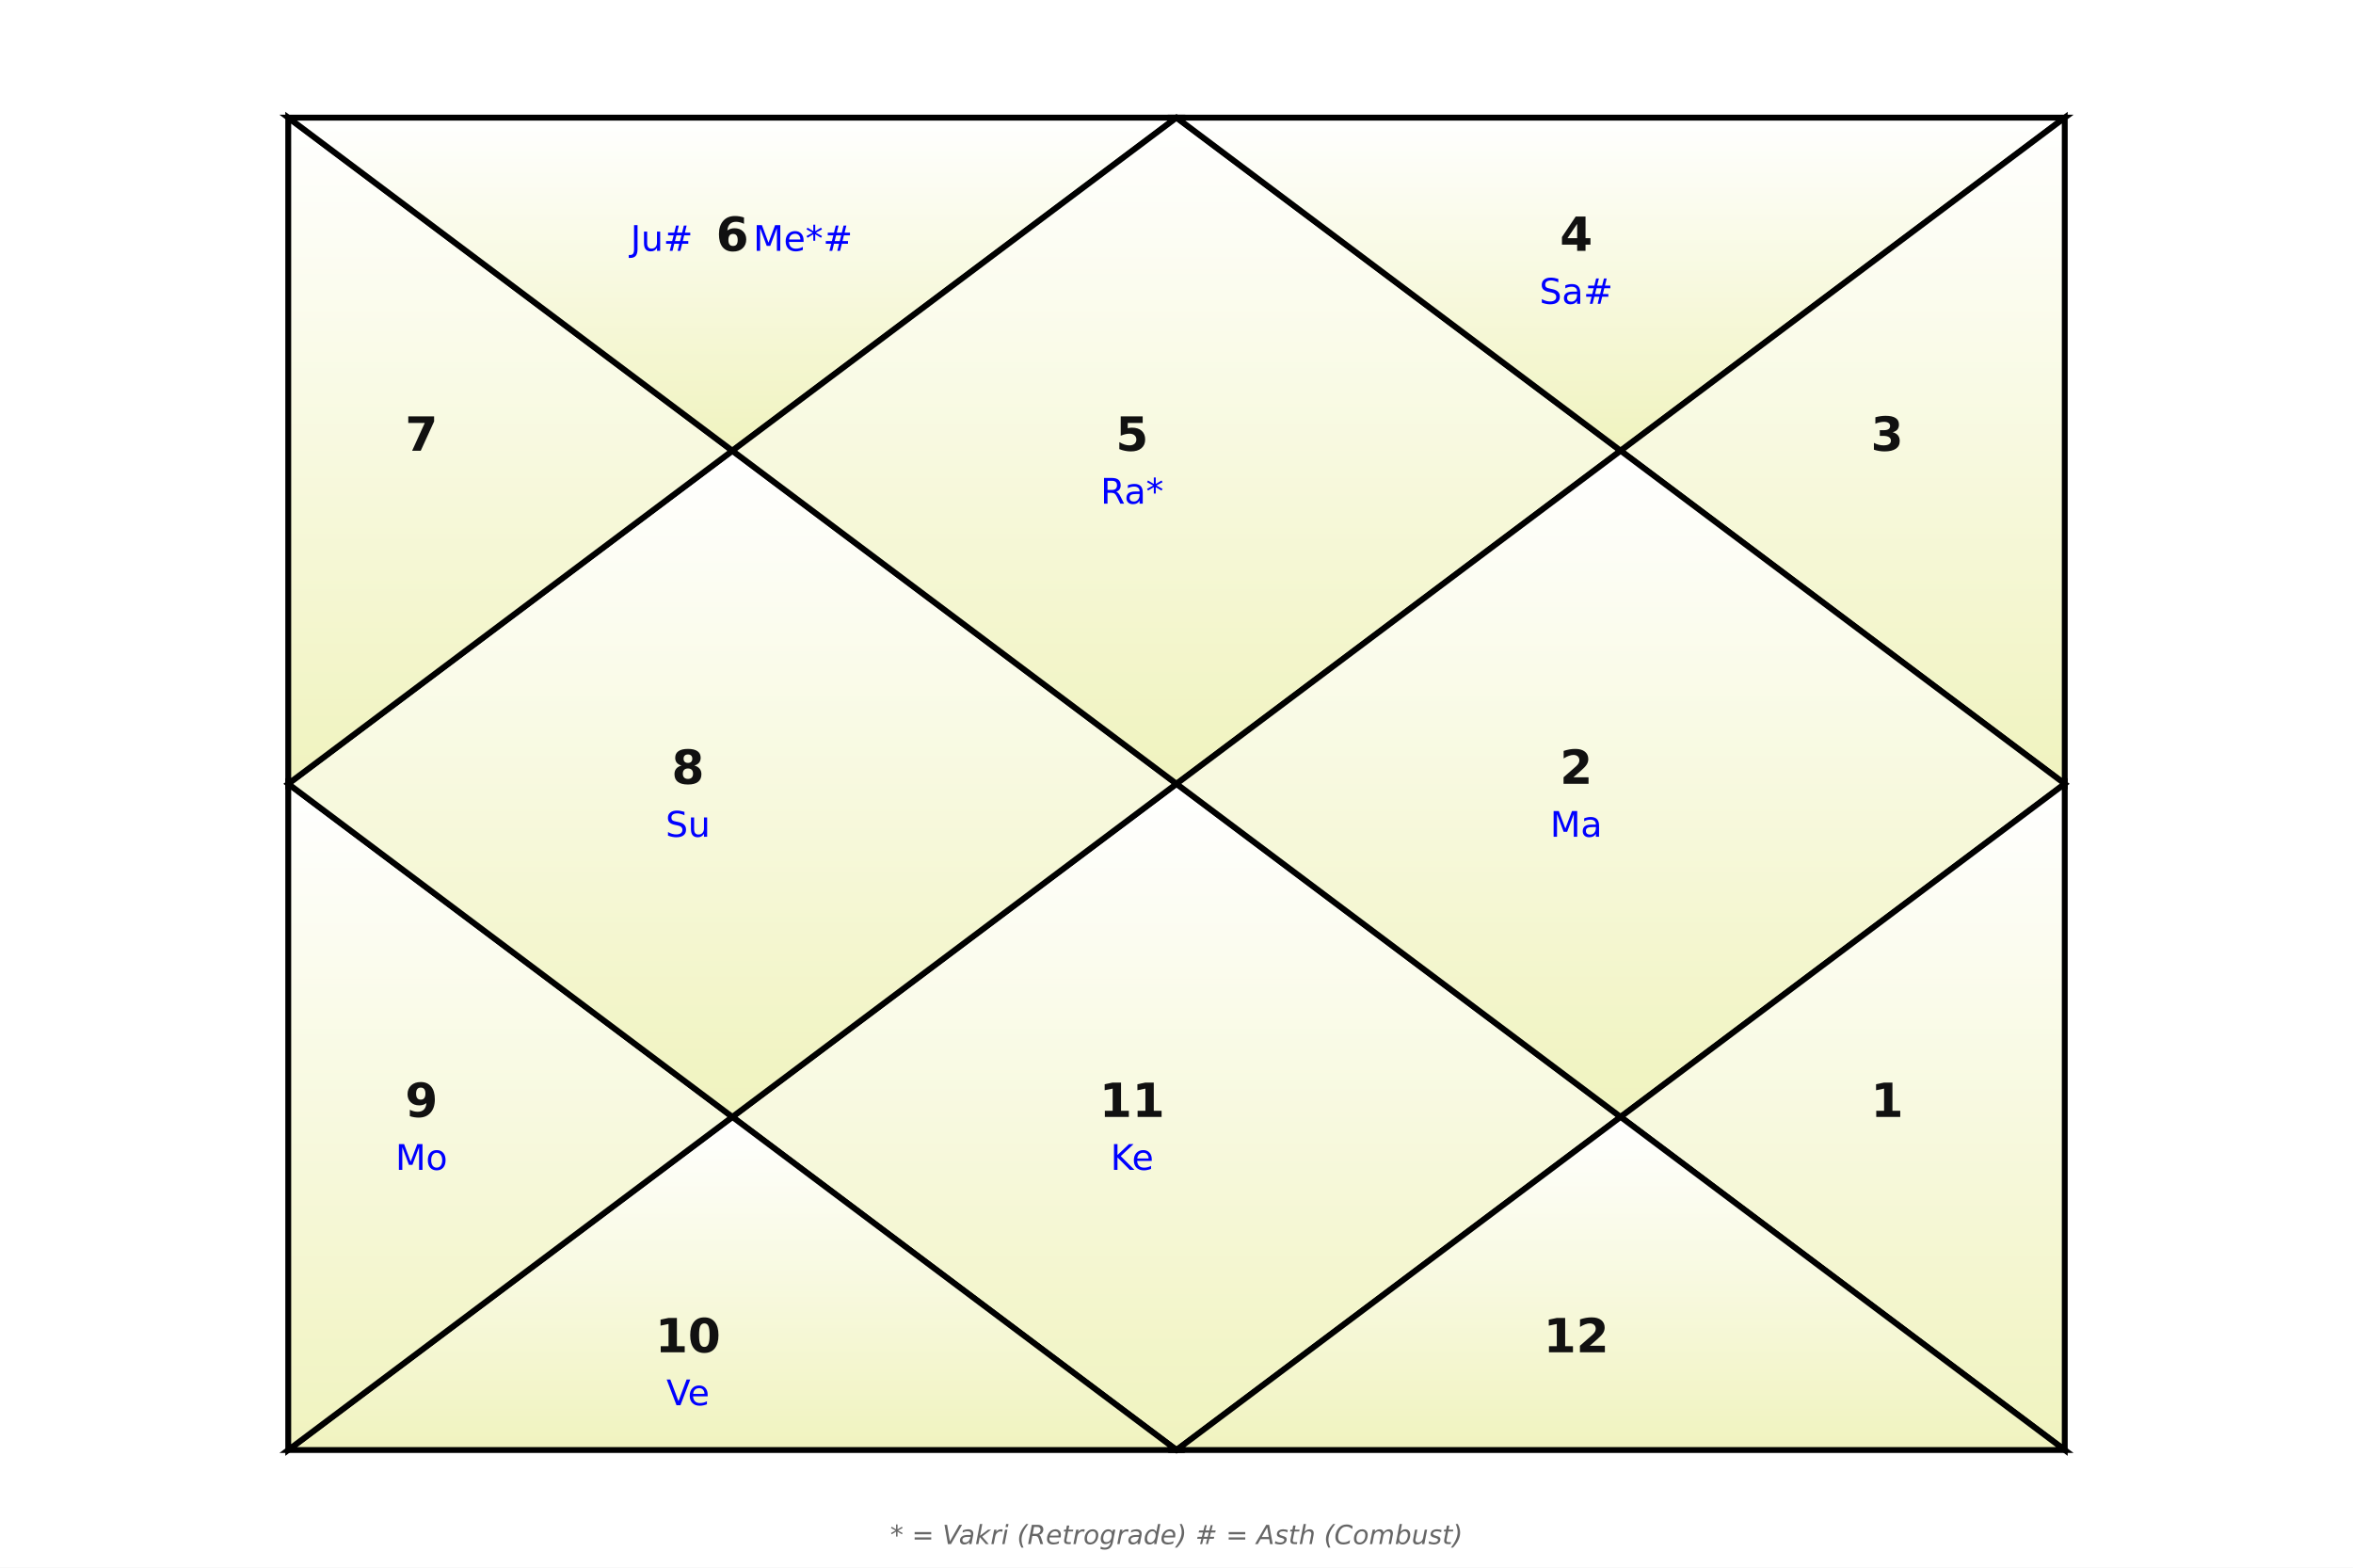
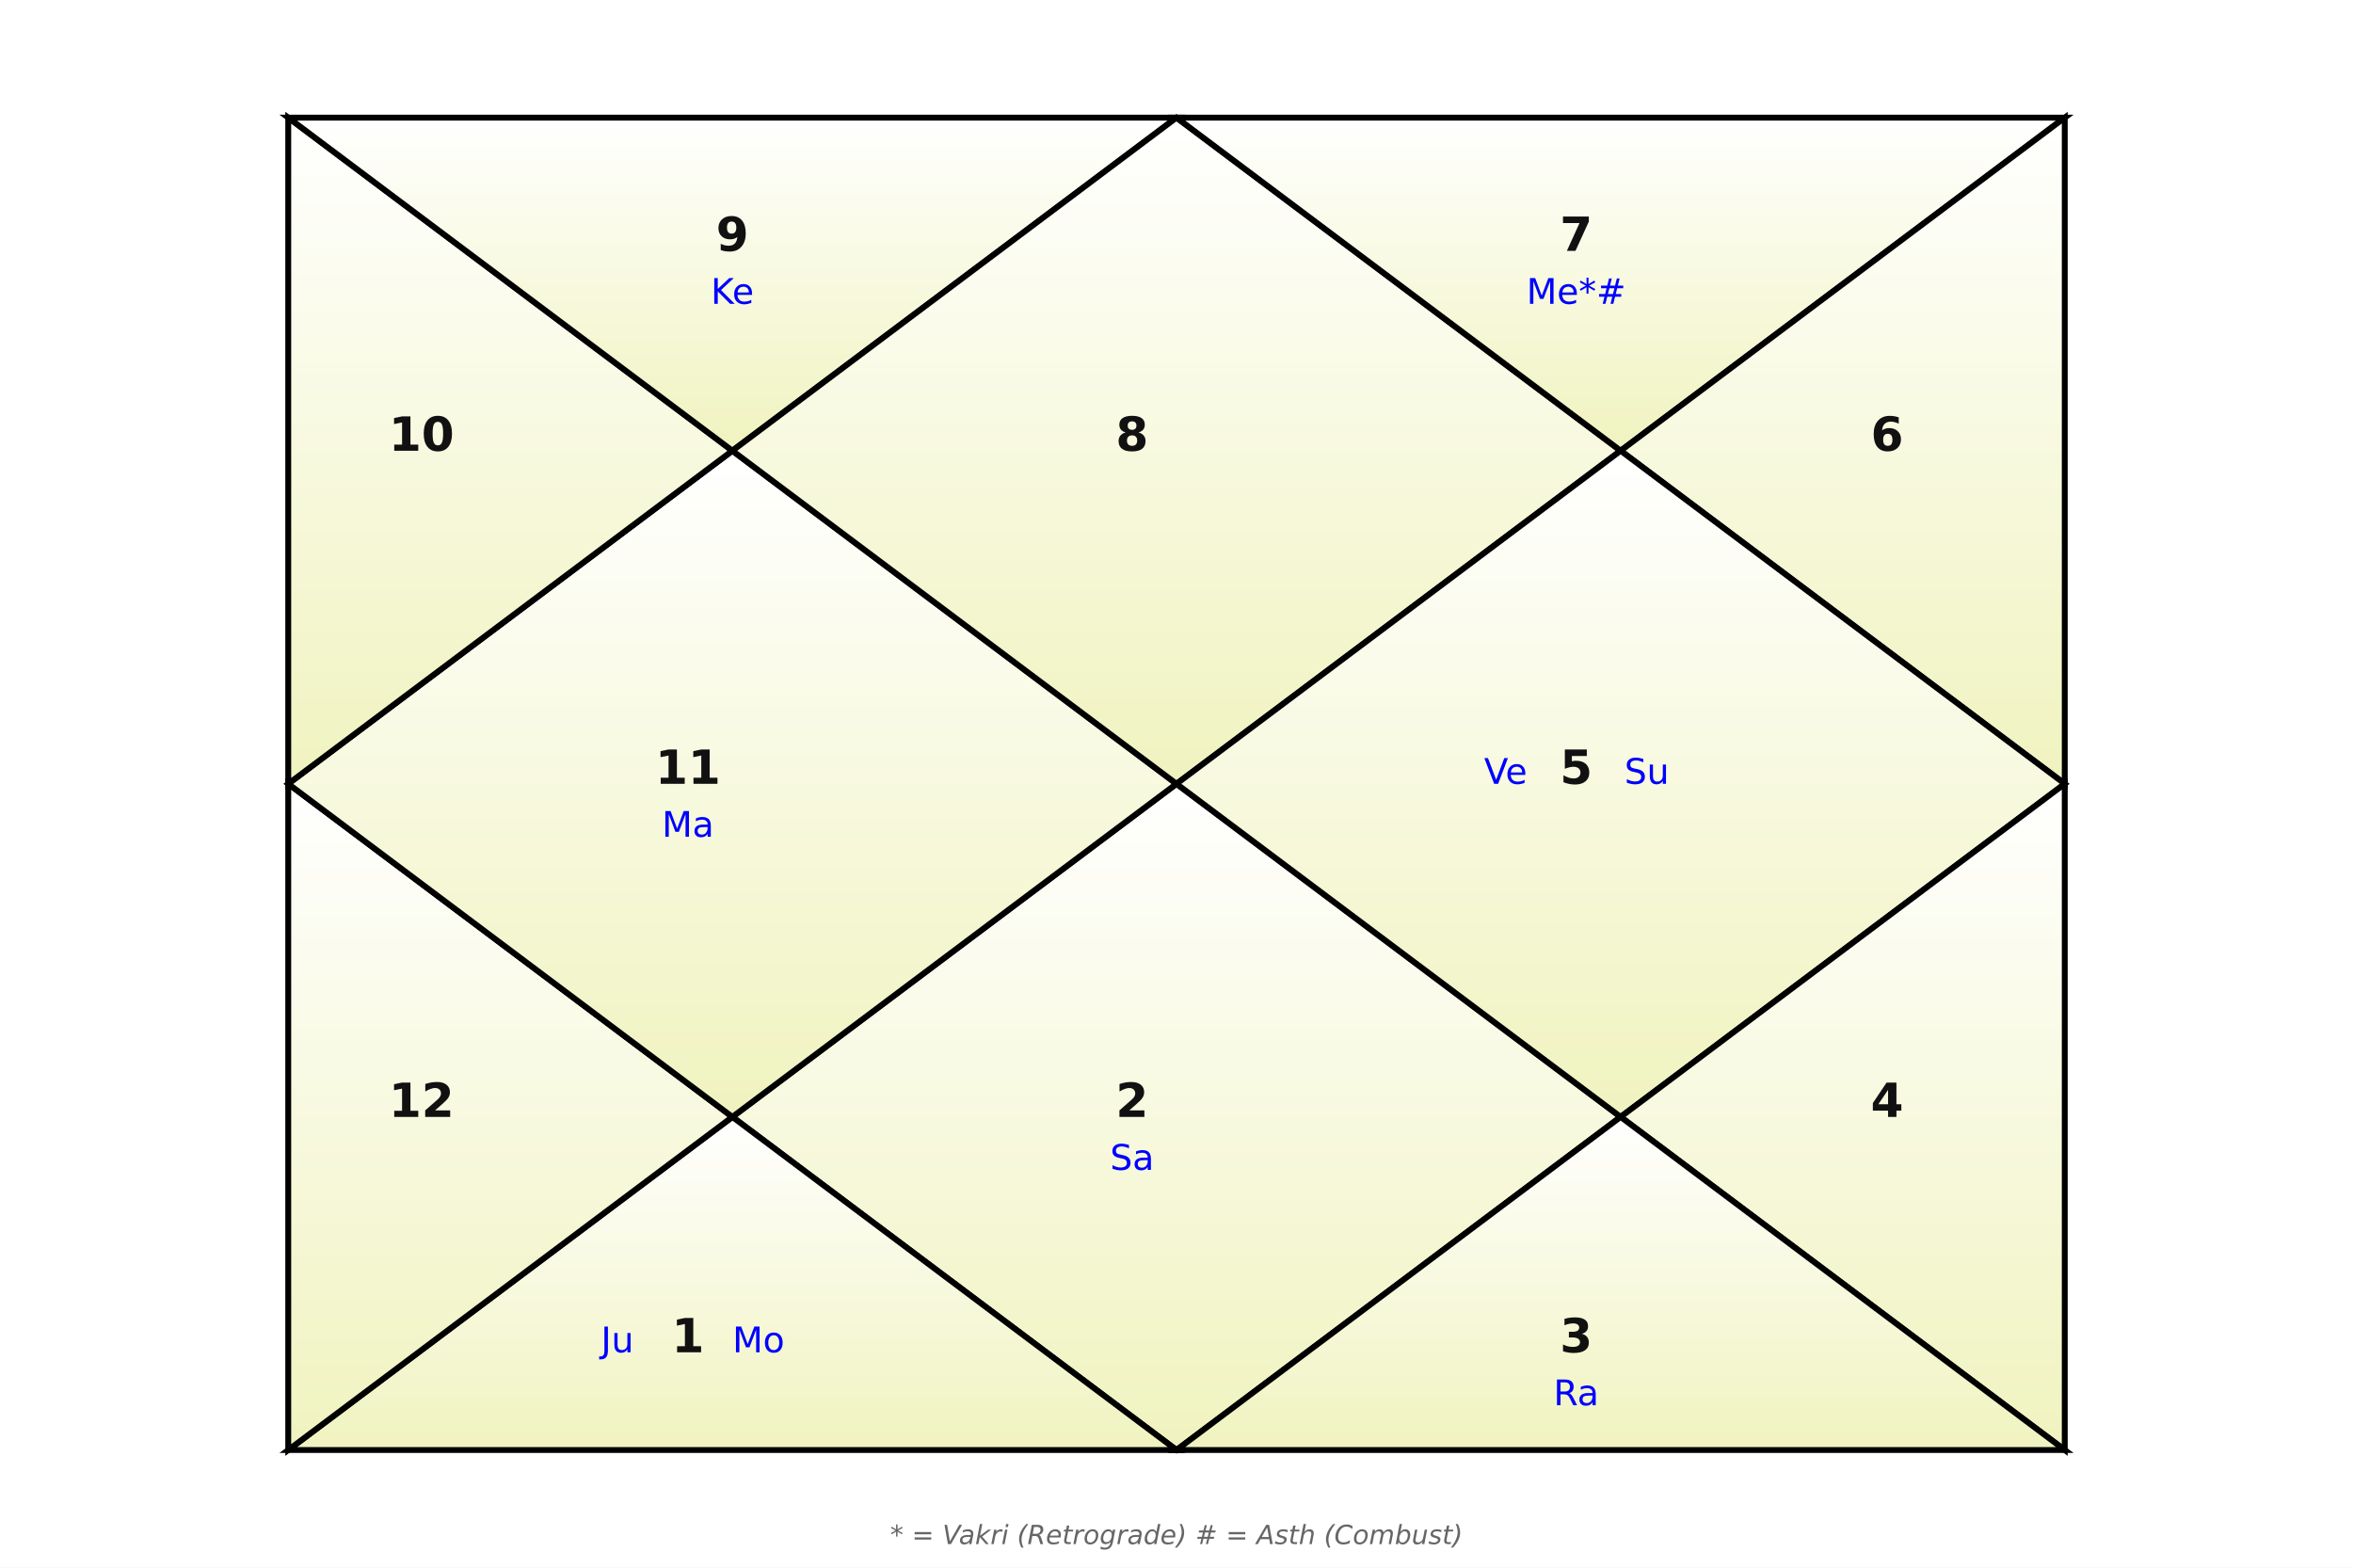
<svg xmlns="http://www.w3.org/2000/svg" baseProfile="full" height="100%" version="1.1" viewBox="0 0 800 533" width="100%">
  <defs>
    <linearGradient id="houseGrad" x1="0" x2="0" y1="0" y2="1">
      <stop offset="0" stop-color="white" />
      <stop offset="1" stop-color="#f0f3bf" />
    </linearGradient>
  </defs>
  <rect fill="white" height="533" width="800" x="0" y="0" />
  <polygon fill="url(#houseGrad)" points="249.0,379.75 400.0,493.0 551.0,379.75 400.0,266.5" stroke="#000" stroke-width="2" />
  <polygon fill="url(#houseGrad)" points="249.0,379.75 98.0,493.0 400.0,493.0" stroke="#000" stroke-width="2" />
  <polygon fill="url(#houseGrad)" points="98.0,266.5 98.0,493.0 249.0,379.75" stroke="#000" stroke-width="2" />
  <polygon fill="url(#houseGrad)" points="98.0,266.5 249.0,379.75 400.0,266.5 249.0,153.25" stroke="#000" stroke-width="2" />
  <polygon fill="url(#houseGrad)" points="98.0,40.0 98.0,266.5 249.0,153.25" stroke="#000" stroke-width="2" />
  <polygon fill="url(#houseGrad)" points="98.0,40.0 249.0,153.25 400.0,40.0" stroke="#000" stroke-width="2" />
  <polygon fill="url(#houseGrad)" points="249.0,153.25 400.0,266.5 551.0,153.25 400.0,40.0" stroke="#000" stroke-width="2" />
  <polygon fill="url(#houseGrad)" points="400.0,40.0 551.0,153.25 702.0,40.0" stroke="#000" stroke-width="2" />
  <polygon fill="url(#houseGrad)" points="551.0,153.25 702.0,266.5 702.0,40.0" stroke="#000" stroke-width="2" />
  <polygon fill="url(#houseGrad)" points="551.0,153.25 400.0,266.5 551.0,379.75 702.0,266.5" stroke="#000" stroke-width="2" />
  <polygon fill="url(#houseGrad)" points="551.0,379.75 702.0,493.0 702.0,266.5" stroke="#000" stroke-width="2" />
  <polygon fill="url(#houseGrad)" points="551.0,379.75 400.0,493.0 702.0,493.0" stroke="#000" stroke-width="2" />
-   <text fill="#111111" font-family="DejaVu Sans, Arial, sans-serif" font-size="16" font-weight="bold" text-anchor="middle" x="384.9" y="153.25">5</text>
-   <text fill="#0000ff" font-family="DejaVu Sans, Arial, sans-serif" font-size="12" text-anchor="middle" x="384.9" y="171.25">Ra*</text>
-   <text fill="#111111" font-family="DejaVu Sans, Arial, sans-serif" font-size="16" font-weight="bold" text-anchor="middle" x="249.0" y="85.3">6</text>
-   <text fill="#0000ff" font-family="DejaVu Sans, Arial, sans-serif" font-size="12" text-anchor="middle" x="273.0" y="85.3">Me*#</text>
-   <text fill="#0000ff" font-family="DejaVu Sans, Arial, sans-serif" font-size="12" text-anchor="middle" x="225.0" y="85.3">Ju#</text>
-   <text fill="#111111" font-family="DejaVu Sans, Arial, sans-serif" font-size="16" font-weight="bold" text-anchor="middle" x="143.3" y="153.25">7</text>
-   <text fill="#111111" font-family="DejaVu Sans, Arial, sans-serif" font-size="16" font-weight="bold" text-anchor="middle" x="233.9" y="266.5">8</text>
-   <text fill="#0000ff" font-family="DejaVu Sans, Arial, sans-serif" font-size="12" text-anchor="middle" x="233.9" y="284.5">Su</text>
-   <text fill="#111111" font-family="DejaVu Sans, Arial, sans-serif" font-size="16" font-weight="bold" text-anchor="middle" x="143.3" y="379.75">9</text>
-   <text fill="#0000ff" font-family="DejaVu Sans, Arial, sans-serif" font-size="12" text-anchor="middle" x="143.3" y="397.75">Mo</text>
-   <text fill="#111111" font-family="DejaVu Sans, Arial, sans-serif" font-size="16" font-weight="bold" text-anchor="middle" x="233.9" y="459.78">10</text>
-   <text fill="#0000ff" font-family="DejaVu Sans, Arial, sans-serif" font-size="12" text-anchor="middle" x="233.9" y="477.78">Ve</text>
-   <text fill="#111111" font-family="DejaVu Sans, Arial, sans-serif" font-size="16" font-weight="bold" text-anchor="middle" x="384.9" y="379.75">11</text>
-   <text fill="#0000ff" font-family="DejaVu Sans, Arial, sans-serif" font-size="12" text-anchor="middle" x="384.9" y="397.75">Ke</text>
-   <text fill="#111111" font-family="DejaVu Sans, Arial, sans-serif" font-size="16" font-weight="bold" text-anchor="middle" x="535.9" y="459.78">12</text>
-   <text fill="#111111" font-family="DejaVu Sans, Arial, sans-serif" font-size="16" font-weight="bold" text-anchor="middle" x="641.6" y="379.75">1</text>
-   <text fill="#111111" font-family="DejaVu Sans, Arial, sans-serif" font-size="16" font-weight="bold" text-anchor="middle" x="535.9" y="266.5">2</text>
-   <text fill="#0000ff" font-family="DejaVu Sans, Arial, sans-serif" font-size="12" text-anchor="middle" x="535.9" y="284.5">Ma</text>
-   <text fill="#111111" font-family="DejaVu Sans, Arial, sans-serif" font-size="16" font-weight="bold" text-anchor="middle" x="641.6" y="153.25">3</text>
-   <text fill="#111111" font-family="DejaVu Sans, Arial, sans-serif" font-size="16" font-weight="bold" text-anchor="middle" x="535.9" y="85.3">4</text>
-   <text fill="#0000ff" font-family="DejaVu Sans, Arial, sans-serif" font-size="12" text-anchor="middle" x="535.9" y="103.3">Sa#</text>
+   <text fill="#111111" font-family="DejaVu Sans, Arial, sans-serif" font-size="16" font-weight="bold" text-anchor="middle" x="384.9" y="153.25">8</text>
+   <text fill="#111111" font-family="DejaVu Sans, Arial, sans-serif" font-size="16" font-weight="bold" text-anchor="middle" x="249.0" y="85.3">9</text>
+   <text fill="#0000ff" font-family="DejaVu Sans, Arial, sans-serif" font-size="12" text-anchor="middle" x="249.0" y="103.3">Ke</text>
+   <text fill="#111111" font-family="DejaVu Sans, Arial, sans-serif" font-size="16" font-weight="bold" text-anchor="middle" x="143.3" y="153.25">10</text>
+   <text fill="#111111" font-family="DejaVu Sans, Arial, sans-serif" font-size="16" font-weight="bold" text-anchor="middle" x="233.9" y="266.5">11</text>
+   <text fill="#0000ff" font-family="DejaVu Sans, Arial, sans-serif" font-size="12" text-anchor="middle" x="233.9" y="284.5">Ma</text>
+   <text fill="#111111" font-family="DejaVu Sans, Arial, sans-serif" font-size="16" font-weight="bold" text-anchor="middle" x="143.3" y="379.75">12</text>
+   <text fill="#111111" font-family="DejaVu Sans, Arial, sans-serif" font-size="16" font-weight="bold" text-anchor="middle" x="233.9" y="459.78">1</text>
+   <text fill="#0000ff" font-family="DejaVu Sans, Arial, sans-serif" font-size="12" text-anchor="middle" x="257.9" y="459.78">Mo</text>
+   <text fill="#0000ff" font-family="DejaVu Sans, Arial, sans-serif" font-size="12" text-anchor="middle" x="209.9" y="459.78">Ju</text>
+   <text fill="#111111" font-family="DejaVu Sans, Arial, sans-serif" font-size="16" font-weight="bold" text-anchor="middle" x="384.9" y="379.75">2</text>
+   <text fill="#0000ff" font-family="DejaVu Sans, Arial, sans-serif" font-size="12" text-anchor="middle" x="384.9" y="397.75">Sa</text>
+   <text fill="#111111" font-family="DejaVu Sans, Arial, sans-serif" font-size="16" font-weight="bold" text-anchor="middle" x="535.9" y="459.78">3</text>
+   <text fill="#0000ff" font-family="DejaVu Sans, Arial, sans-serif" font-size="12" text-anchor="middle" x="535.9" y="477.78">Ra</text>
+   <text fill="#111111" font-family="DejaVu Sans, Arial, sans-serif" font-size="16" font-weight="bold" text-anchor="middle" x="641.6" y="379.75">4</text>
+   <text fill="#111111" font-family="DejaVu Sans, Arial, sans-serif" font-size="16" font-weight="bold" text-anchor="middle" x="535.9" y="266.5">5</text>
+   <text fill="#0000ff" font-family="DejaVu Sans, Arial, sans-serif" font-size="12" text-anchor="middle" x="559.9" y="266.5">Su</text>
+   <text fill="#0000ff" font-family="DejaVu Sans, Arial, sans-serif" font-size="12" text-anchor="middle" x="511.9" y="266.5">Ve</text>
+   <text fill="#111111" font-family="DejaVu Sans, Arial, sans-serif" font-size="16" font-weight="bold" text-anchor="middle" x="641.6" y="153.25">6</text>
+   <text fill="#111111" font-family="DejaVu Sans, Arial, sans-serif" font-size="16" font-weight="bold" text-anchor="middle" x="535.9" y="85.3">7</text>
+   <text fill="#0000ff" font-family="DejaVu Sans, Arial, sans-serif" font-size="12" text-anchor="middle" x="535.9" y="103.3">Me*#</text>
  <text fill="#666" font-family="DejaVu Sans" font-size="9" font-style="italic" text-anchor="middle" x="400.0" y="525">* = Vakri (Retrograde)  # = Asth (Combust)</text>
</svg>
